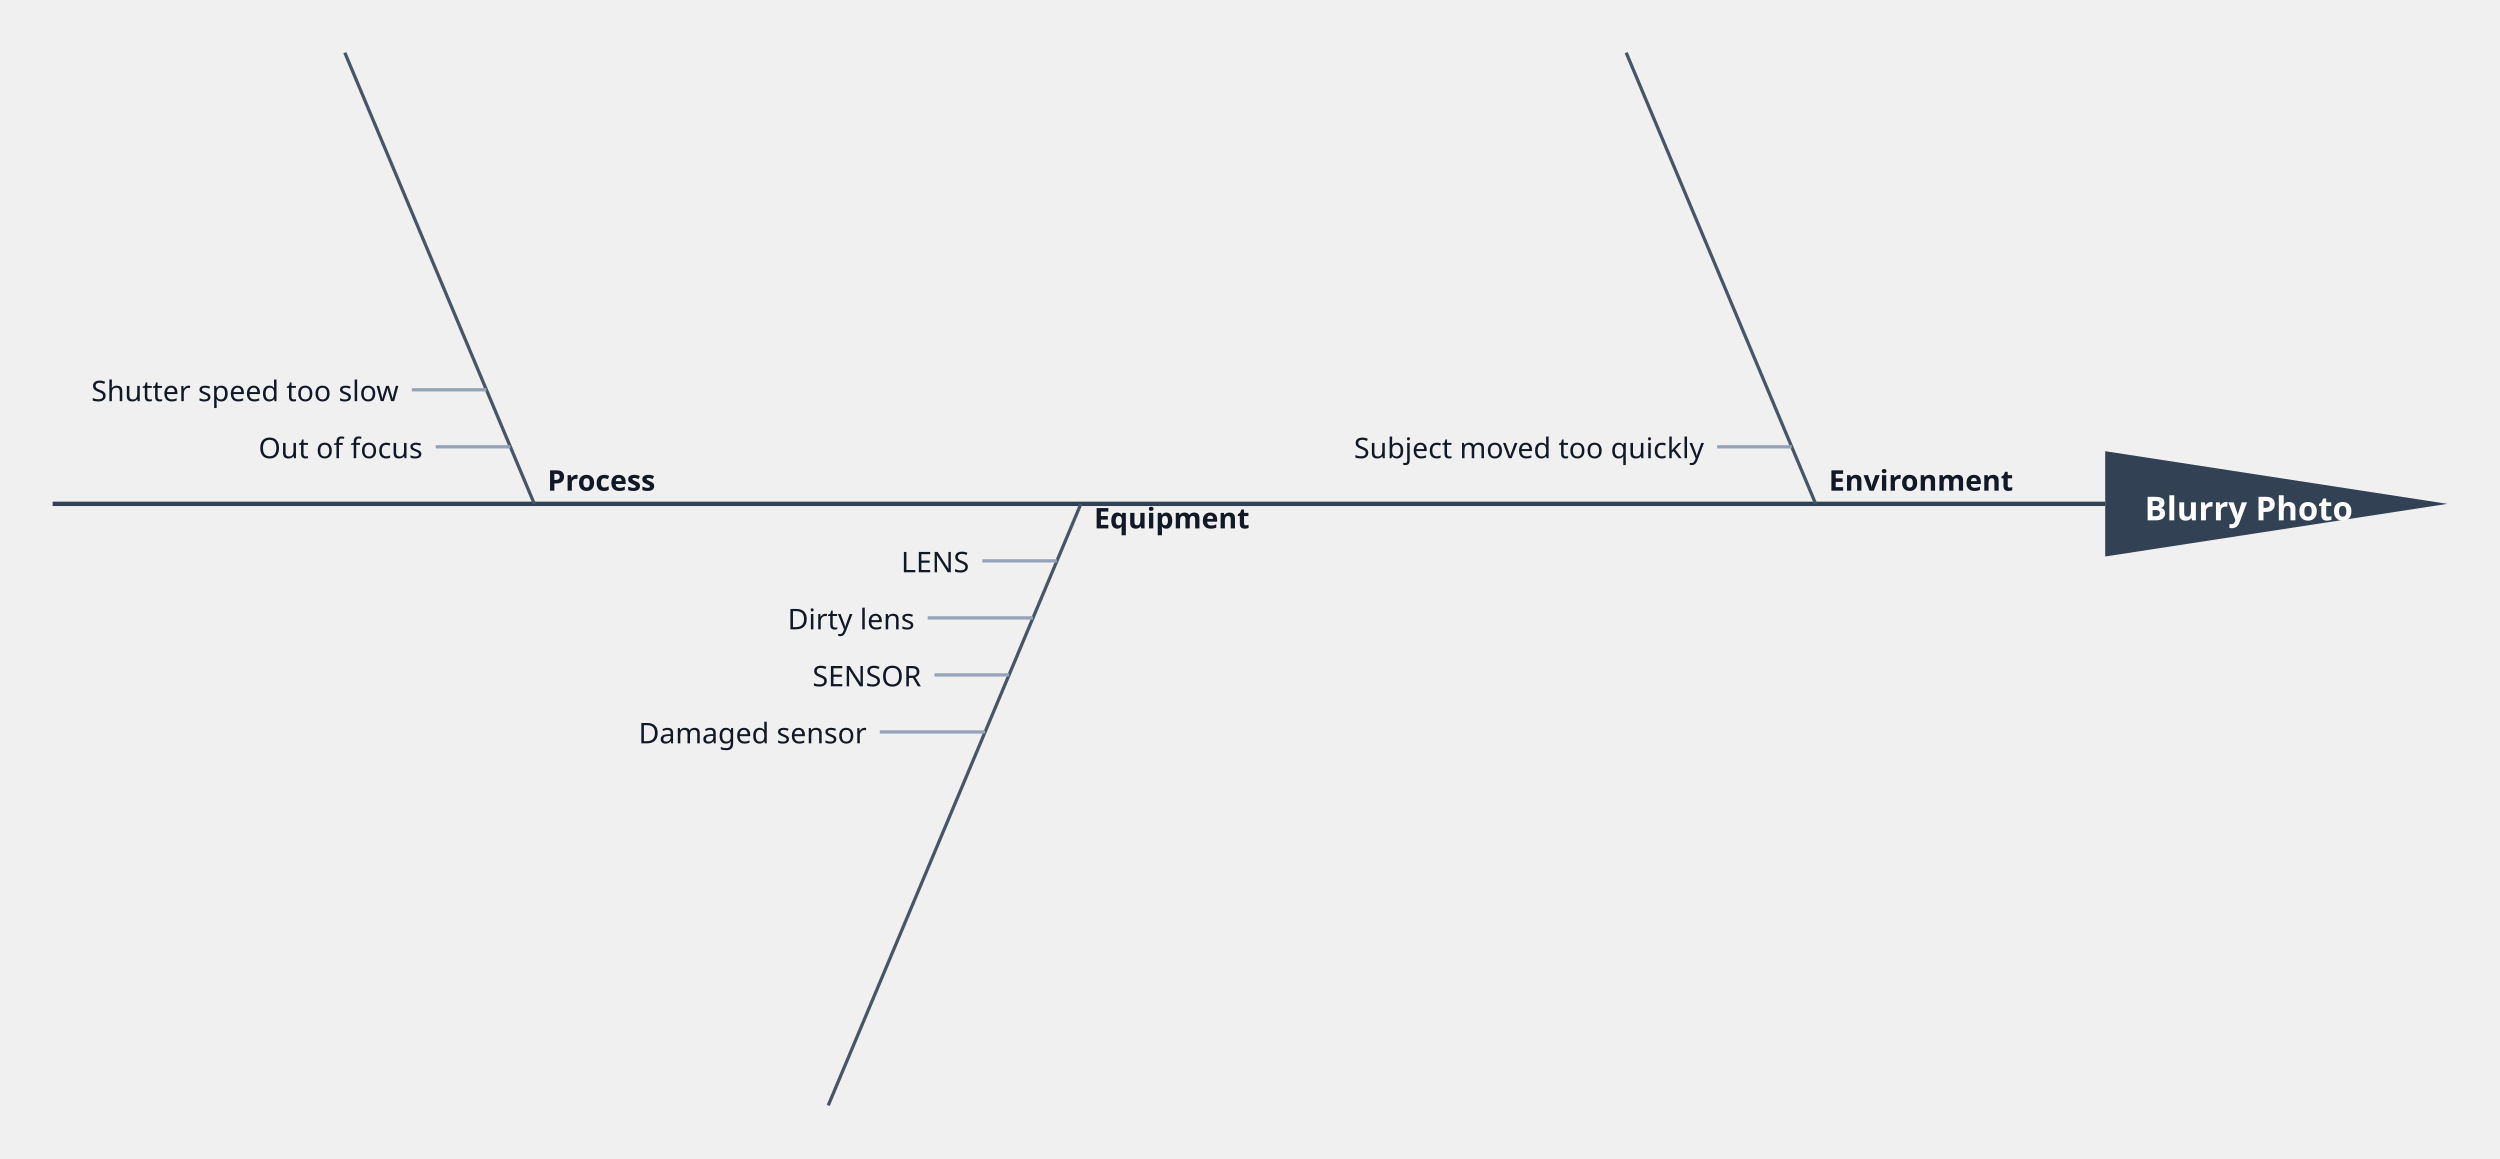
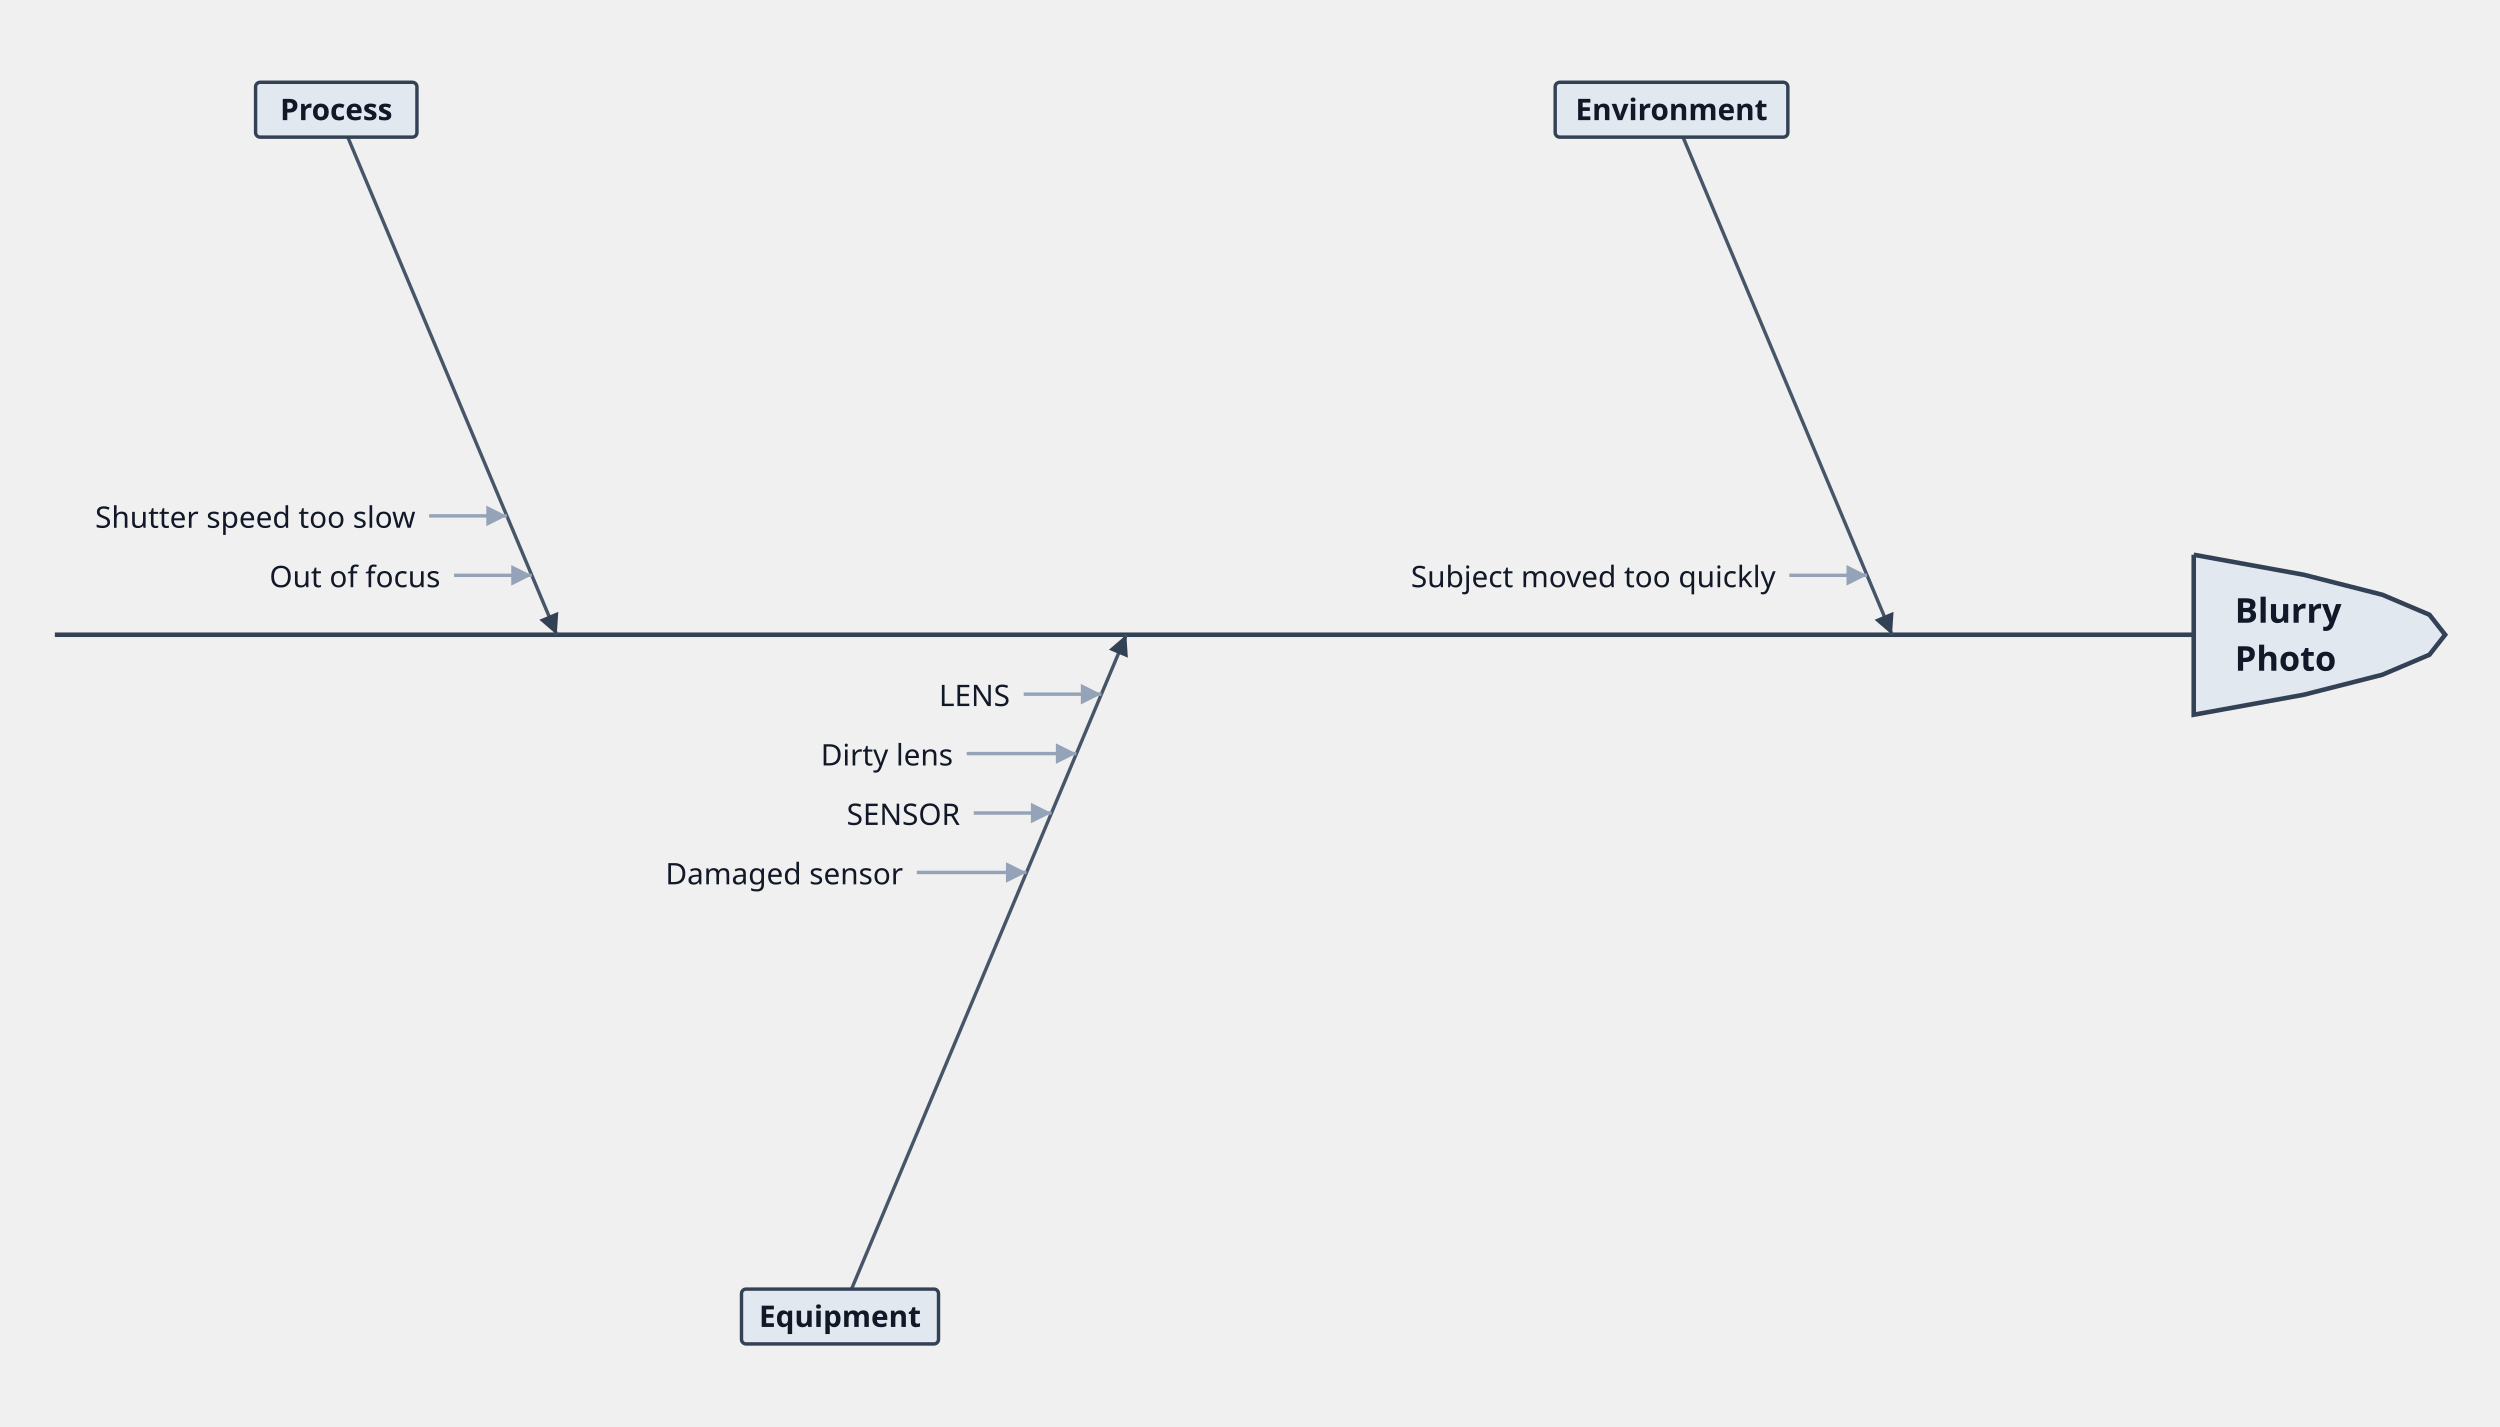
- <svg xmlns="http://www.w3.org/2000/svg" width="1139.8" height="528" viewBox="0 0 1139.8 528" role="img">
-   <polyline points="24,229.714 959.8,229.714" stroke="#334155" stroke-width="2" fill="none" />
-   <polygon points="959.8,205.714 1115.8,229.714 959.8,253.714" fill="#334155" />
-   <text x="977.8" y="237.214" text-anchor="start" font-family="sans-serif" font-size="15" font-weight="600" fill="#ffffff">Blurry Photo</text>
-   <line x1="243.6" y1="229.714" x2="157.2" y2="24" stroke="#475569" stroke-width="1.5" fill="none" />
-   <text x="249.6" y="223.714" text-anchor="start" font-family="sans-serif" font-size="13" font-weight="600" fill="#111827">Process</text>
-   <line x1="232.68" y1="203.714" x2="198.68" y2="203.714" stroke="#94a3b8" stroke-width="1.5" fill="none" />
-   <text x="192.68" y="208.914" text-anchor="end" font-family="sans-serif" font-size="13" font-weight="400" fill="#111827">Out of focus</text>
-   <line x1="221.76" y1="177.714" x2="187.76" y2="177.714" stroke="#94a3b8" stroke-width="1.5" fill="none" />
-   <text x="181.76" y="182.914" text-anchor="end" font-family="sans-serif" font-size="13" font-weight="400" fill="#111827">Shutter speed too slow</text>
-   <line x1="492.8" y1="229.714" x2="377.6" y2="504" stroke="#475569" stroke-width="1.5" fill="none" />
-   <text x="498.8" y="240.914" text-anchor="start" font-family="sans-serif" font-size="13" font-weight="600" fill="#111827">Equipment</text>
-   <line x1="481.88" y1="255.714" x2="447.88" y2="255.714" stroke="#94a3b8" stroke-width="1.5" fill="none" />
-   <text x="441.88" y="260.914" text-anchor="end" font-family="sans-serif" font-size="13" font-weight="400" fill="#111827">LENS</text>
-   <line x1="460.04" y1="307.714" x2="426.04" y2="307.714" stroke="#94a3b8" stroke-width="1.5" fill="none" />
-   <text x="420.04" y="312.914" text-anchor="end" font-family="sans-serif" font-size="13" font-weight="400" fill="#111827">SENSOR</text>
-   <line x1="470.96" y1="281.714" x2="422.96" y2="281.714" stroke="#94a3b8" stroke-width="1.5" fill="none" />
-   <text x="416.96" y="286.914" text-anchor="end" font-family="sans-serif" font-size="13" font-weight="400" fill="#111827">Dirty lens</text>
-   <line x1="449.12" y1="333.714" x2="401.12" y2="333.714" stroke="#94a3b8" stroke-width="1.5" fill="none" />
-   <text x="395.12" y="338.914" text-anchor="end" font-family="sans-serif" font-size="13" font-weight="400" fill="#111827">Damaged sensor</text>
-   <line x1="827.8" y1="229.714" x2="741.4" y2="24" stroke="#475569" stroke-width="1.5" fill="none" />
-   <text x="833.8" y="223.714" text-anchor="start" font-family="sans-serif" font-size="13" font-weight="600" fill="#111827">Environment</text>
-   <line x1="816.88" y1="203.714" x2="782.88" y2="203.714" stroke="#94a3b8" stroke-width="1.5" fill="none" />
-   <text x="776.88" y="208.914" text-anchor="end" font-family="sans-serif" font-size="13" font-weight="400" fill="#111827">Subject moved too quickly</text>
+ <svg xmlns="http://www.w3.org/2000/svg" width="1093.8" height="624" viewBox="0 0 1093.8 624" role="img">
+   <polyline points="24,277.714 959.8,277.714" stroke="#334155" stroke-width="2" fill="none" />
+   <polygon points="959.8,242.714 959.8,312.714 1007.925,303.964 1042.3,295.214 1062.925,286.464 1069.8,277.714 1062.925,268.964 1042.3,260.214 1007.925,251.464 959.8,242.714" fill="#e2e8f0" />
+   <polyline points="959.8,242.714 959.8,312.714 1007.925,303.964 1042.3,295.214 1062.925,286.464 1069.8,277.714 1062.925,268.964 1042.3,260.214 1007.925,251.464 959.8,242.714 959.8,242.714" stroke="#334155" stroke-width="2" fill="none" />
+   <text x="977.8" y="272.464" text-anchor="start" font-family="sans-serif" font-size="15" font-weight="600" fill="#111827">Blurry</text>
+   <text x="977.8" y="293.464" text-anchor="start" font-family="sans-serif" font-size="15" font-weight="600" fill="#111827">Photo</text>
+   <line x1="243.6" y1="277.714" x2="147.12" y2="48" stroke="#475569" stroke-width="1.5" fill="none" />
+   <polygon points="243.6,277.714 235.966,271.159 244.264,267.674" fill="#334155" />
+   <rect x="111.82" y="36" width="70.6" height="24" rx="2" fill="#e2e8f0" stroke="#334155" stroke-width="1.5" />
+   <text x="147.12" y="52.55" text-anchor="middle" font-family="sans-serif" font-size="13" font-weight="600" fill="#111827">Process</text>
+   <line x1="232.68" y1="251.714" x2="198.68" y2="251.714" stroke="#94a3b8" stroke-width="1.5" fill="none" />
+   <polygon points="232.68,251.714 223.68,256.214 223.68,247.214" fill="#94a3b8" />
+   <text x="192.68" y="256.914" text-anchor="end" font-family="sans-serif" font-size="13" font-weight="400" fill="#111827">Out of focus</text>
+   <line x1="221.76" y1="225.714" x2="187.76" y2="225.714" stroke="#94a3b8" stroke-width="1.5" fill="none" />
+   <polygon points="221.76,225.714 212.76,230.214 212.76,221.214" fill="#94a3b8" />
+   <text x="181.76" y="230.914" text-anchor="end" font-family="sans-serif" font-size="13" font-weight="400" fill="#111827">Shutter speed too slow</text>
+   <line x1="492.8" y1="277.714" x2="367.52" y2="576" stroke="#475569" stroke-width="1.5" fill="none" />
+   <polygon points="492.8,277.714 493.464,287.755 485.166,284.27" fill="#334155" />
+   <rect x="324.42" y="564" width="86.2" height="24" rx="2" fill="#e2e8f0" stroke="#334155" stroke-width="1.5" />
+   <text x="367.52" y="580.55" text-anchor="middle" font-family="sans-serif" font-size="13" font-weight="600" fill="#111827">Equipment</text>
+   <line x1="481.88" y1="303.714" x2="447.88" y2="303.714" stroke="#94a3b8" stroke-width="1.5" fill="none" />
+   <polygon points="481.88,303.714 472.88,308.214 472.88,299.214" fill="#94a3b8" />
+   <text x="441.88" y="308.914" text-anchor="end" font-family="sans-serif" font-size="13" font-weight="400" fill="#111827">LENS</text>
+   <line x1="460.04" y1="355.714" x2="426.04" y2="355.714" stroke="#94a3b8" stroke-width="1.5" fill="none" />
+   <polygon points="460.04,355.714 451.04,360.214 451.04,351.214" fill="#94a3b8" />
+   <text x="420.04" y="360.914" text-anchor="end" font-family="sans-serif" font-size="13" font-weight="400" fill="#111827">SENSOR</text>
+   <line x1="470.96" y1="329.714" x2="422.96" y2="329.714" stroke="#94a3b8" stroke-width="1.5" fill="none" />
+   <polygon points="470.96,329.714 461.96,334.214 461.96,325.214" fill="#94a3b8" />
+   <text x="416.96" y="334.914" text-anchor="end" font-family="sans-serif" font-size="13" font-weight="400" fill="#111827">Dirty lens</text>
+   <line x1="449.12" y1="381.714" x2="401.12" y2="381.714" stroke="#94a3b8" stroke-width="1.5" fill="none" />
+   <polygon points="449.12,381.714 440.12,386.214 440.12,377.214" fill="#94a3b8" />
+   <text x="395.12" y="386.914" text-anchor="end" font-family="sans-serif" font-size="13" font-weight="400" fill="#111827">Damaged sensor</text>
+   <line x1="827.8" y1="277.714" x2="731.32" y2="48" stroke="#475569" stroke-width="1.5" fill="none" />
+   <polygon points="827.8,277.714 820.166,271.159 828.464,267.674" fill="#334155" />
+   <rect x="680.42" y="36" width="101.8" height="24" rx="2" fill="#e2e8f0" stroke="#334155" stroke-width="1.5" />
+   <text x="731.32" y="52.55" text-anchor="middle" font-family="sans-serif" font-size="13" font-weight="600" fill="#111827">Environment</text>
+   <line x1="816.88" y1="251.714" x2="782.88" y2="251.714" stroke="#94a3b8" stroke-width="1.5" fill="none" />
+   <polygon points="816.88,251.714 807.88,256.214 807.88,247.214" fill="#94a3b8" />
+   <text x="776.88" y="256.914" text-anchor="end" font-family="sans-serif" font-size="13" font-weight="400" fill="#111827">Subject moved too quickly</text>
</svg>
